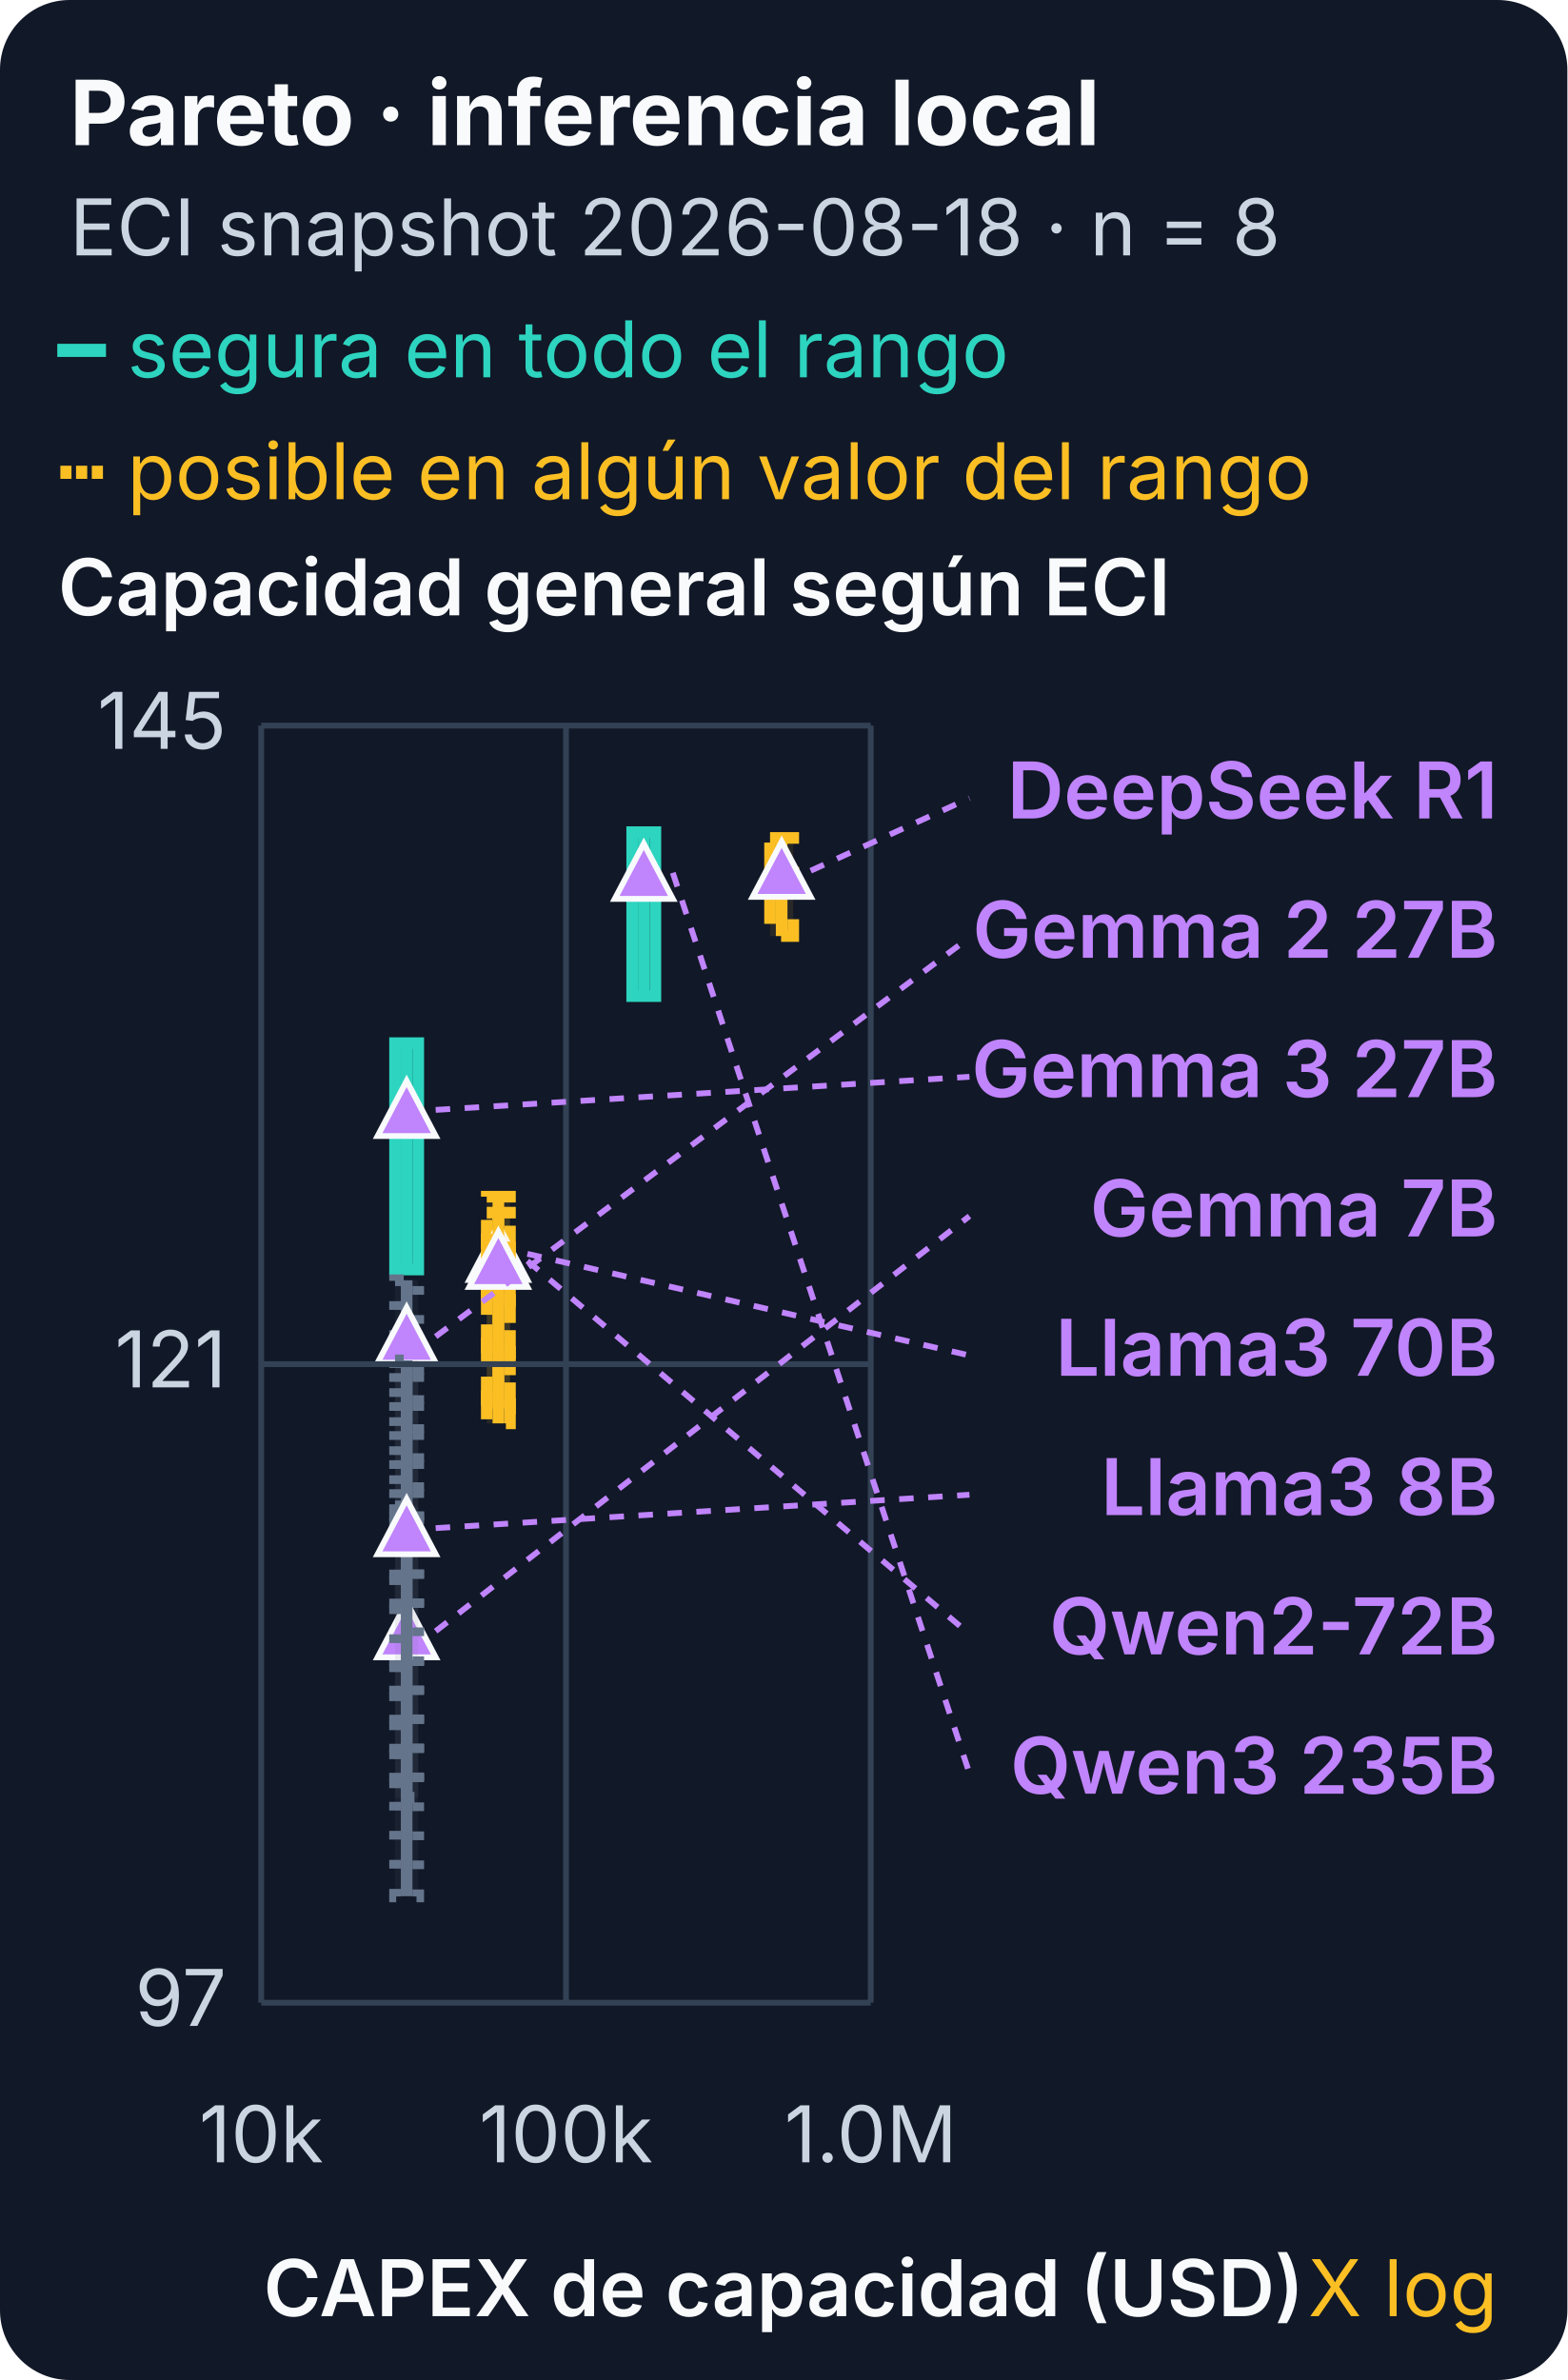
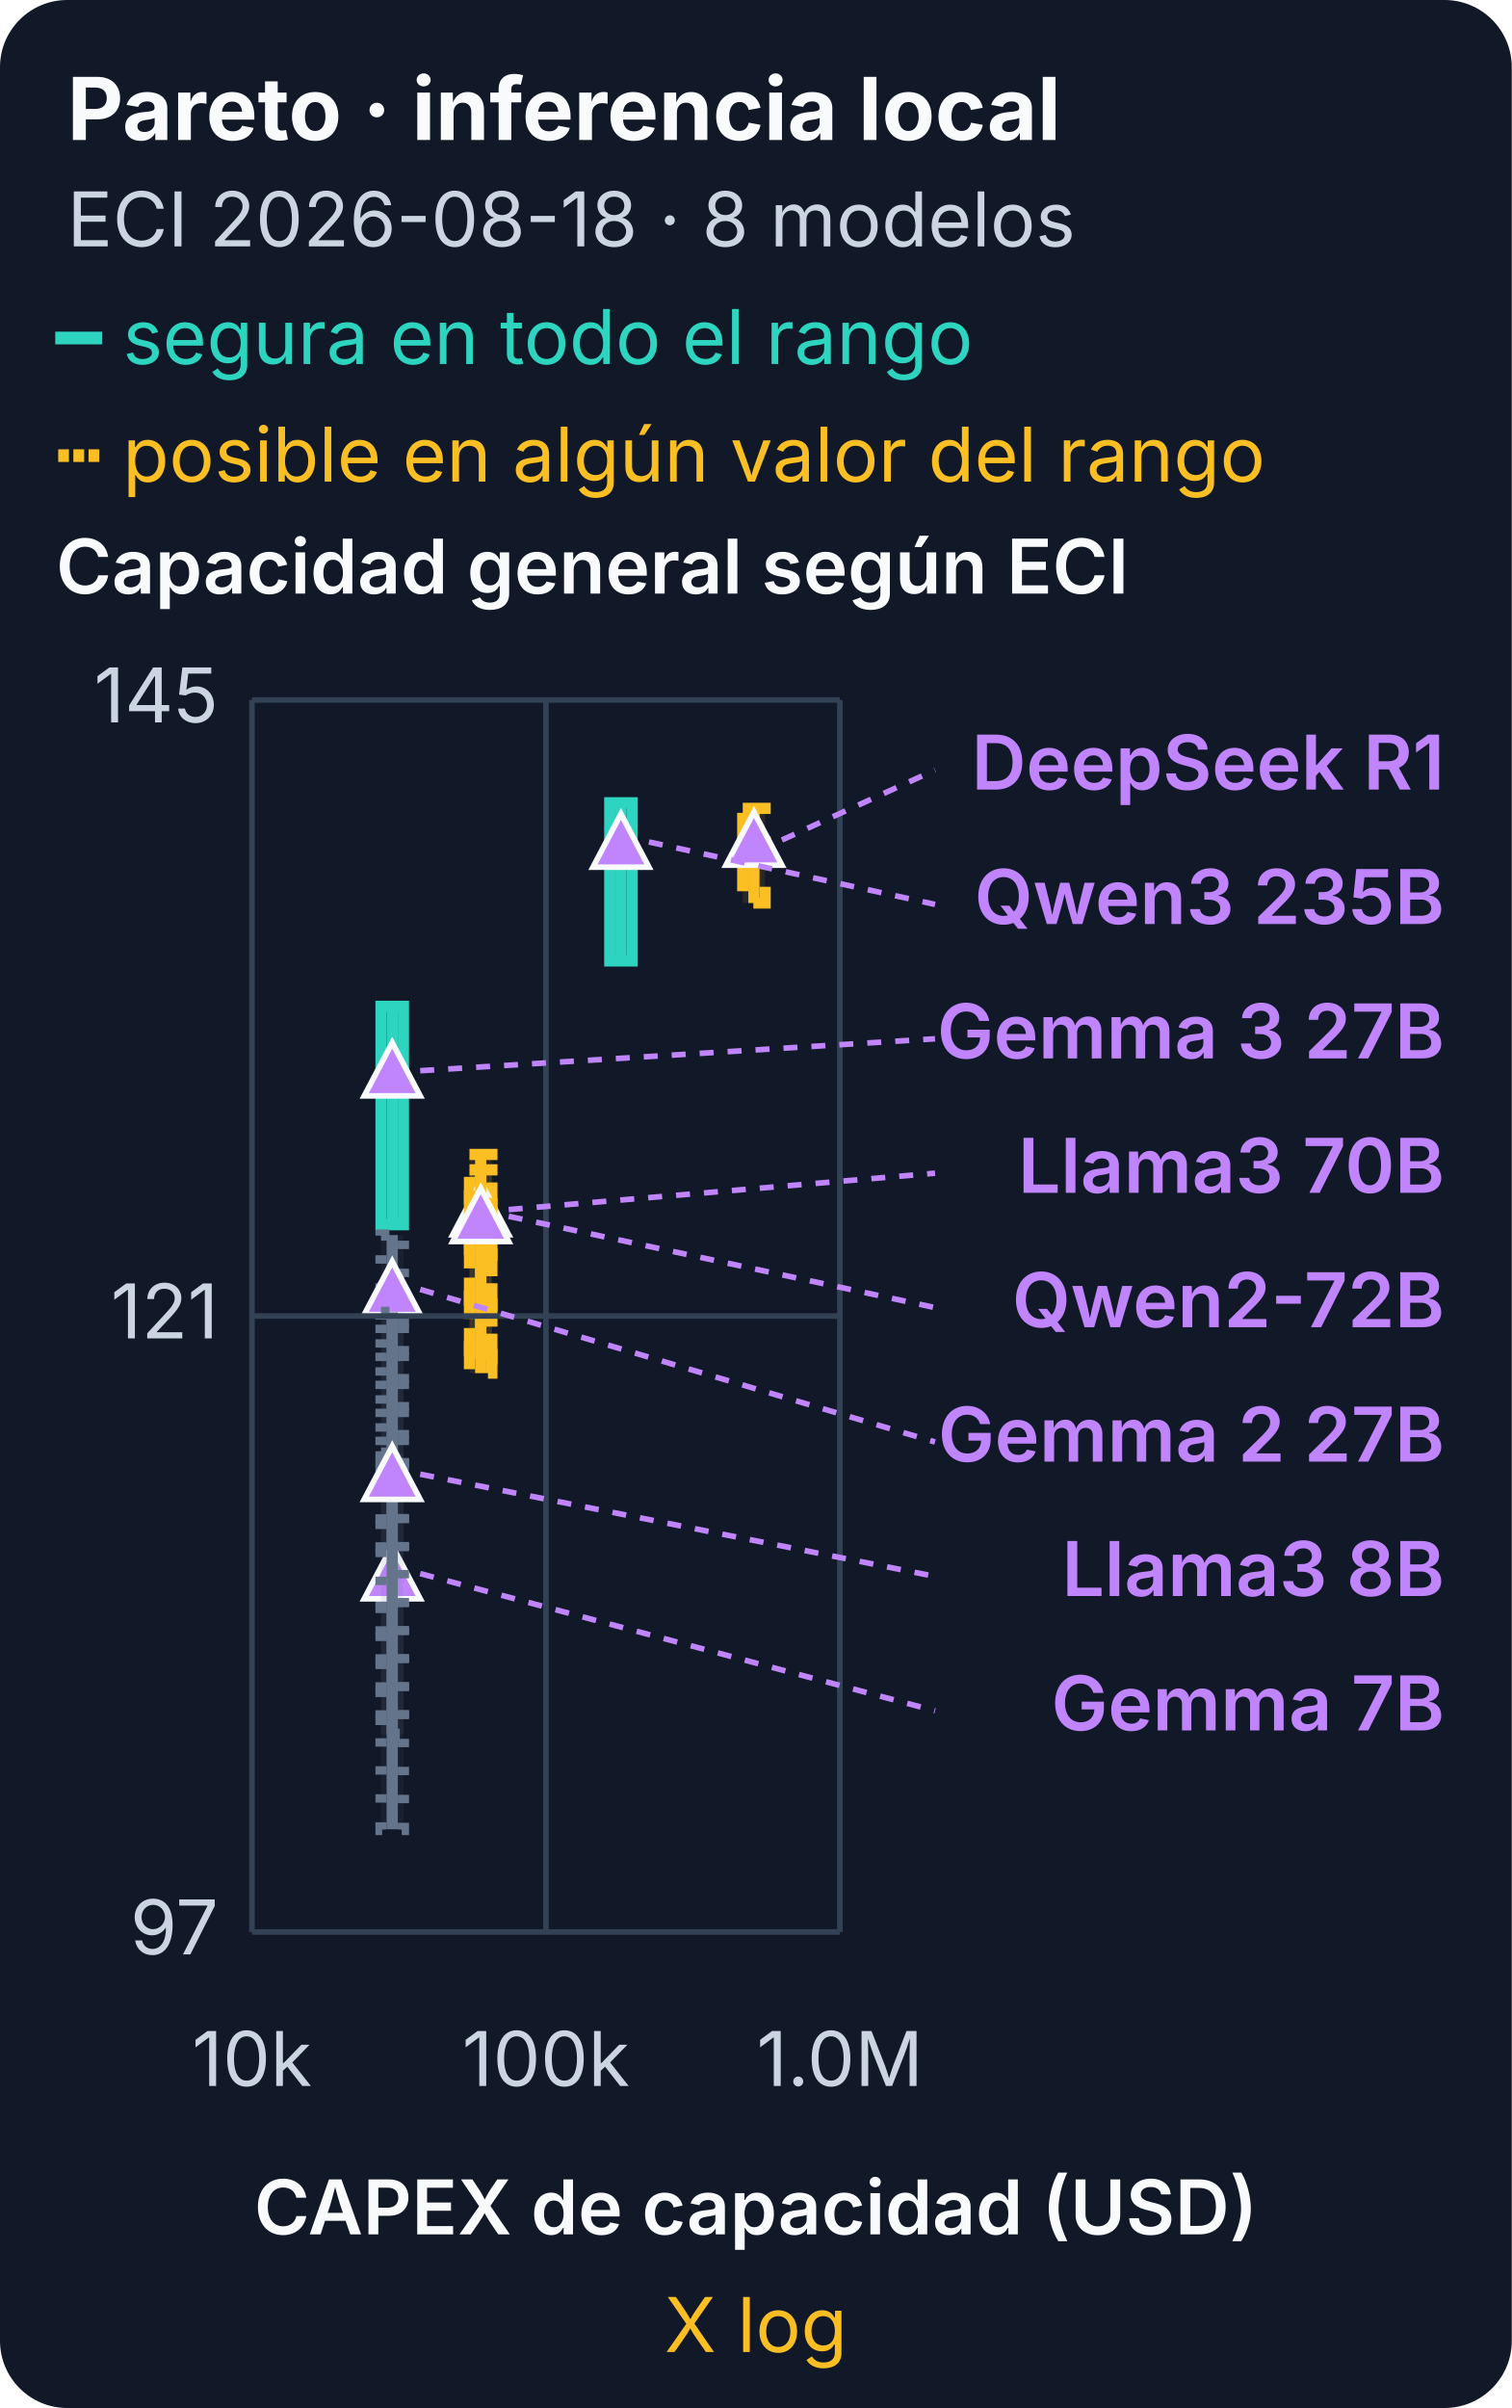
- <svg xmlns="http://www.w3.org/2000/svg" viewBox="0 0 540 820" role="img" aria-labelledby="title desc" style="max-width:100%;height:auto">
-   <rect width="540" height="820" rx="24" fill="#111827" />
+ <svg xmlns="http://www.w3.org/2000/svg" viewBox="0 0 540 860" role="img" aria-labelledby="title desc" style="max-width:100%;height:auto">
+   <rect width="540" height="860" rx="24" fill="#111827" />
  <text x="24" y="50" font-size="31" font-family="system-ui, -apple-system, sans-serif" fill="#f8fafc" text-anchor="start" font-weight="700">Pareto · inferencia local</text>
-   <text x="24" y="88" font-size="27" font-family="system-ui, -apple-system, sans-serif" fill="#cbd5e1" text-anchor="start" font-weight="400">ECI snapshot 2026-08-18 · n = 8</text>
+   <text x="24" y="88" font-size="27" font-family="system-ui, -apple-system, sans-serif" fill="#cbd5e1" text-anchor="start" font-weight="400">ECI 2026-08-18 · 8 modelos</text>
  <g id="frontera-segura">
    <g data-quantitative="true" data-model-id="DM_GEMMA3_27B" data-status="SCENARIO" data-source-ids="S_DASH_GOOGLE_GEMMA3_REPORT S_COURSE_DESIGN S_EPOCH_ECI_SCORES" data-value="30000" data-unit="USD" data-claim-scope="accelerator_equivalent_scenario_not_api_not_system_price;eci_exact_variant" data-marker="triangle" data-eci="130.62" data-low="30000" data-high="30000" data-pareto-interval="true" data-cost-low="30000" data-cost-high="30000" data-score-low="124.67" data-score-high="133.1" data-frontier="safe" aria-label="DM_GEMMA3_27B: costo 30000–30000 USD; ECI 124.67–133.1; frontera safe">
      <rect data-interval-geometry="true" x="136.1" y="359.4" width="8.0" height="78.0" fill="#2dd4bf" fill-opacity=".10" stroke="#2dd4bf" stroke-width="4" />
      <line data-interval-geometry="true" x1="140.1" x2="140.1" y1="382.4" y2="382.4" stroke="#2dd4bf" stroke-width="4" />
      <line data-interval-geometry="true" x1="140.1" x2="140.1" y1="437.4" y2="359.4" stroke="#2dd4bf" stroke-width="4" />
      <path d="M140.1,372.4 L150.1,391.4 L130.1,391.4 Z" fill="#c084fc" stroke="#f8fafc" stroke-width="2" />
    </g>
    <g data-quantitative="true" data-model-id="DM_QWEN3_235B_A22B" data-status="SCENARIO" data-source-ids="S_DASH_QWEN3_REPORT S_COURSE_DESIGN S_EPOCH_ECI_SCORES" data-value="180000" data-unit="USD" data-claim-scope="accelerator_equivalent_scenario_not_api_not_system_price;eci_exact_variant" data-marker="triangle" data-eci="139.44" data-low="180000" data-high="180000" data-pareto-interval="true" data-cost-low="180000" data-cost-high="180000" data-score-low="134.85" data-score-high="140.96" data-frontier="safe" aria-label="DM_QWEN3_235B_A22B: costo 180000–180000 USD; ECI 134.85–140.96; frontera safe">
      <rect data-interval-geometry="true" x="217.8" y="286.7" width="8.0" height="56.5" fill="#2dd4bf" fill-opacity=".10" stroke="#2dd4bf" stroke-width="4" />
      <line data-interval-geometry="true" x1="221.8" x2="221.8" y1="300.7" y2="300.7" stroke="#2dd4bf" stroke-width="4" />
      <line data-interval-geometry="true" x1="221.8" x2="221.8" y1="343.2" y2="286.7" stroke="#2dd4bf" stroke-width="4" />
      <path d="M221.8,290.7 L231.8,309.7 L211.8,309.7 Z" fill="#c084fc" stroke="#f8fafc" stroke-width="2" />
    </g>
  </g>
  <g id="frontera-posible">
    <g data-quantitative="true" data-model-id="DM_DEEPSEEK_R1" data-status="SCENARIO" data-source-ids="S_DASH_DEEPSEEK_R1_REPORT S_COURSE_DESIGN S_EPOCH_ECI_SCORES" data-value="510000" data-unit="USD" data-claim-scope="accelerator_equivalent_scenario_not_api_not_system_price;eci_exact_variant" data-marker="triangle" data-eci="139.52" data-low="510000" data-high="510000" data-pareto-interval="true" data-cost-low="510000" data-cost-high="510000" data-score-low="137.09" data-score-high="140.74" data-frontier="possible" aria-label="DM_DEEPSEEK_R1: costo 510000–510000 USD; ECI 137.09–140.74; frontera possible">
      <rect data-interval-geometry="true" x="265.3" y="288.7" width="8.0" height="33.8" fill="#fbbf24" fill-opacity=".10" stroke="#fbbf24" stroke-width="4" stroke-dasharray="10 8" />
      <line data-interval-geometry="true" x1="269.3" x2="269.3" y1="300.0" y2="300.0" stroke="#fbbf24" stroke-width="4" />
      <line data-interval-geometry="true" x1="269.3" x2="269.3" y1="322.5" y2="288.7" stroke="#fbbf24" stroke-width="4" />
      <path d="M269.3,290.0 L279.3,309.0 L259.3,309.0 Z" fill="#c084fc" stroke="#f8fafc" stroke-width="2" />
    </g>
    <g data-quantitative="true" data-model-id="DM_LLAMA31_70B" data-status="SCENARIO" data-source-ids="S_META_LLAMA31_PAPER S_COURSE_DESIGN S_EPOCH_ECI_SCORES" data-value="60000" data-unit="USD" data-claim-scope="accelerator_equivalent_scenario_not_api_not_system_price;eci_exact_variant" data-marker="triangle" data-eci="125.26" data-low="60000" data-high="60000" data-pareto-interval="true" data-cost-low="60000" data-cost-high="60000" data-score-low="119.5" data-score-high="127.39" data-frontier="possible" aria-label="DM_LLAMA31_70B: costo 60000–60000 USD; ECI 119.5–127.39; frontera possible">
      <rect data-interval-geometry="true" x="167.7" y="412.3" width="8.0" height="73.0" fill="#fbbf24" fill-opacity=".10" stroke="#fbbf24" stroke-width="4" stroke-dasharray="10 8" />
      <line data-interval-geometry="true" x1="171.7" x2="171.7" y1="432.0" y2="432.0" stroke="#fbbf24" stroke-width="4" />
      <line data-interval-geometry="true" x1="171.7" x2="171.7" y1="485.3" y2="412.3" stroke="#fbbf24" stroke-width="4" />
      <path d="M171.7,422.0 L181.7,441.0 L161.7,441.0 Z" fill="#c084fc" stroke="#f8fafc" stroke-width="2" />
    </g>
    <g data-quantitative="true" data-model-id="DM_QWEN2_72B" data-status="SCENARIO" data-source-ids="S_DASH_QWEN2_REPORT S_COURSE_DESIGN S_EPOCH_ECI_SCORES" data-value="60000" data-unit="USD" data-claim-scope="accelerator_equivalent_scenario_not_api_not_system_price;eci_exact_variant" data-marker="triangle" data-eci="125.0" data-low="60000" data-high="60000" data-pareto-interval="true" data-cost-low="60000" data-cost-high="60000" data-score-low="118.95" data-score-high="126.79" data-frontier="possible" aria-label="DM_QWEN2_72B: costo 60000–60000 USD; ECI 118.95–126.79; frontera possible">
      <rect data-interval-geometry="true" x="167.7" y="417.8" width="8.0" height="72.6" fill="#fbbf24" fill-opacity=".10" stroke="#fbbf24" stroke-width="4" stroke-dasharray="10 8" />
      <line data-interval-geometry="true" x1="171.7" x2="171.7" y1="434.4" y2="434.4" stroke="#fbbf24" stroke-width="4" />
      <line data-interval-geometry="true" x1="171.7" x2="171.7" y1="490.4" y2="417.8" stroke="#fbbf24" stroke-width="4" />
      <path d="M171.7,424.4 L181.7,443.4 L161.7,443.4 Z" fill="#c084fc" stroke="#f8fafc" stroke-width="2" />
    </g>
  </g>
  <g id="fuera-de-frontera">
    <g data-quantitative="true" data-model-id="DM_GEMMA2_27B" data-status="SCENARIO" data-source-ids="S_DASH_GOOGLE_GEMMA2_REPORT S_COURSE_DESIGN S_EPOCH_ECI_SCORES" data-value="30000" data-unit="USD" data-claim-scope="accelerator_equivalent_scenario_not_api_not_system_price;eci_exact_variant" data-marker="triangle" data-eci="122.18" data-low="30000" data-high="30000" data-pareto-interval="true" data-cost-low="30000" data-cost-high="30000" data-score-low="115.4" data-score-high="124.27" data-frontier="dominated" aria-label="DM_GEMMA2_27B: costo 30000–30000 USD; ECI 115.4–124.27; frontera dominated">
      <rect data-interval-geometry="true" x="136.1" y="441.1" width="8.0" height="82.1" fill="#64748b" fill-opacity=".10" stroke="#64748b" stroke-width="4" stroke-dasharray="3 7" />
      <line data-interval-geometry="true" x1="140.1" x2="140.1" y1="460.5" y2="460.5" stroke="#64748b" stroke-width="4" />
      <line data-interval-geometry="true" x1="140.1" x2="140.1" y1="523.2" y2="441.1" stroke="#64748b" stroke-width="4" />
      <path d="M140.1,450.5 L150.1,469.5 L130.1,469.5 Z" fill="#c084fc" stroke="#f8fafc" stroke-width="2" />
    </g>
    <g data-quantitative="true" data-model-id="DM_GEMMA_7B" data-status="SCENARIO" data-source-ids="S_DASH_GOOGLE_GEMMA1_CARD S_COURSE_DESIGN S_EPOCH_ECI_SCORES" data-value="30000" data-unit="USD" data-claim-scope="accelerator_equivalent_scenario_not_api_not_system_price;eci_exact_variant" data-marker="triangle" data-eci="111.21" data-low="30000" data-high="30000" data-pareto-interval="true" data-cost-low="30000" data-cost-high="30000" data-score-low="101.34" data-score-high="115.86" data-frontier="dominated" aria-label="DM_GEMMA_7B: costo 30000–30000 USD; ECI 101.34–115.86; frontera dominated">
      <rect data-interval-geometry="true" x="136.1" y="519.0" width="8.0" height="134.4" fill="#64748b" fill-opacity=".10" stroke="#64748b" stroke-width="4" stroke-dasharray="3 7" />
      <line data-interval-geometry="true" x1="140.1" x2="140.1" y1="562.0" y2="562.0" stroke="#64748b" stroke-width="4" />
      <line data-interval-geometry="true" x1="140.1" x2="140.1" y1="653.3" y2="519.0" stroke="#64748b" stroke-width="4" />
      <path d="M140.1,552.0 L150.1,571.0 L130.1,571.0 Z" fill="#c084fc" stroke="#f8fafc" stroke-width="2" />
    </g>
    <g data-quantitative="true" data-model-id="DM_LLAMA31_8B" data-status="SCENARIO" data-source-ids="S_META_LLAMA31_PAPER S_COURSE_DESIGN S_EPOCH_ECI_SCORES" data-value="30000" data-unit="USD" data-claim-scope="accelerator_equivalent_scenario_not_api_not_system_price;eci_exact_variant" data-marker="triangle" data-eci="115.04" data-low="30000" data-high="30000" data-pareto-interval="true" data-cost-low="30000" data-cost-high="30000" data-score-low="105.01" data-score-high="121.29" data-frontier="dominated" aria-label="DM_LLAMA31_8B: costo 30000–30000 USD; ECI 105.01–121.29; frontera dominated">
      <rect data-interval-geometry="true" x="136.1" y="468.7" width="8.0" height="150.7" fill="#64748b" fill-opacity=".10" stroke="#64748b" stroke-width="4" stroke-dasharray="3 7" />
      <line data-interval-geometry="true" x1="140.1" x2="140.1" y1="526.5" y2="526.5" stroke="#64748b" stroke-width="4" />
      <line data-interval-geometry="true" x1="140.1" x2="140.1" y1="619.4" y2="468.7" stroke="#64748b" stroke-width="4" />
      <path d="M140.1,516.5 L150.1,535.5 L130.1,535.5 Z" fill="#c084fc" stroke="#f8fafc" stroke-width="2" />
    </g>
  </g>
  <text x="20" y="130" font-size="27" font-family="system-ui, -apple-system, sans-serif" fill="#2dd4bf" text-anchor="start" font-weight="400" data-legend="true" data-series="safe">━ segura en todo el rango</text>
  <text x="20" y="172" font-size="27" font-family="system-ui, -apple-system, sans-serif" fill="#fbbf24" text-anchor="start" font-weight="400" data-legend="true" data-series="possible">┅ posible en algún valor del rango</text>
  <line x1="90.0" x2="90.0" y1="250" y2="690" stroke="#334155" stroke-width="2" />
  <text x="90.0" y="745" font-size="27" font-family="system-ui, -apple-system, sans-serif" fill="#cbd5e1" text-anchor="middle" font-weight="400" data-axis-label="true">10k</text>
  <line x1="195.0" x2="195.0" y1="250" y2="690" stroke="#334155" stroke-width="2" />
  <text x="195.0" y="745" font-size="27" font-family="system-ui, -apple-system, sans-serif" fill="#cbd5e1" text-anchor="middle" font-weight="400" data-axis-label="true">100k</text>
  <line x1="300.0" x2="300.0" y1="250" y2="690" stroke="#334155" stroke-width="2" />
  <text x="300.0" y="745" font-size="27" font-family="system-ui, -apple-system, sans-serif" fill="#cbd5e1" text-anchor="middle" font-weight="400" data-axis-label="true">1.0M</text>
  <line x1="90" x2="300" y1="690.0" y2="690.0" stroke="#334155" stroke-width="2" />
  <text x="78" y="698.0" font-size="27" font-family="system-ui, -apple-system, sans-serif" fill="#cbd5e1" text-anchor="end" font-weight="400" data-axis-label="true">97</text>
  <line x1="90" x2="300" y1="470.0" y2="470.0" stroke="#334155" stroke-width="2" />
  <text x="78" y="478.0" font-size="27" font-family="system-ui, -apple-system, sans-serif" fill="#cbd5e1" text-anchor="end" font-weight="400" data-axis-label="true">121</text>
  <line x1="90" x2="300" y1="250.0" y2="250.0" stroke="#334155" stroke-width="2" />
  <text x="78" y="258.0" font-size="27" font-family="system-ui, -apple-system, sans-serif" fill="#cbd5e1" text-anchor="end" font-weight="400" data-axis-label="true">145</text>
  <text x="20" y="212" font-size="27" font-family="system-ui, -apple-system, sans-serif" fill="#f8fafc" text-anchor="start" font-weight="600" data-axis-label="true">Capacidad general según ECI</text>
-   <text x="270.0" y="798" font-size="27" font-family="system-ui, -apple-system, sans-serif" fill="#f8fafc" text-anchor="middle" font-weight="600">CAPEX de capacidad (USD)</text>
-   <text x="516" y="798" font-size="27" font-family="system-ui, -apple-system, sans-serif" fill="#fbbf24" text-anchor="end" font-weight="400" data-axis-label="true">X log</text>
-   <line x1="279.3" y1="300.0" x2="334" y2="275" stroke="#c084fc" stroke-width="2" stroke-dasharray="5 5" data-leader="true" />
+   <text x="270.0" y="798" font-size="27" font-family="system-ui, -apple-system, sans-serif" fill="#f8fafc" text-anchor="middle" font-weight="600" data-axis-label="true" data-axis-role="x-title">CAPEX de capacidad (USD)</text>
+   <text x="270.0" y="840" font-size="27" font-family="system-ui, -apple-system, sans-serif" fill="#fbbf24" text-anchor="middle" font-weight="400" data-axis-label="true" data-axis-role="x-log-note">X log</text>
+   <line x1="279.3" y1="300.0" x2="334" y2="275" stroke="#c084fc" stroke-width="2" stroke-dasharray="5 5" data-leader="true" data-pareto-leader="true" data-model-id="DM_DEEPSEEK_R1" />
  <text x="516" y="282" font-size="27" font-family="system-ui, -apple-system, sans-serif" fill="#c084fc" text-anchor="end" font-weight="600" data-direct-label="true">DeepSeek R1</text>
-   <line x1="150.1" y1="460.5" x2="334" y2="323" stroke="#c084fc" stroke-width="2" stroke-dasharray="5 5" data-leader="true" />
-   <text x="516" y="330" font-size="27" font-family="system-ui, -apple-system, sans-serif" fill="#c084fc" text-anchor="end" font-weight="600" data-direct-label="true">Gemma 2 27B</text>
-   <line x1="150.1" y1="382.4" x2="334" y2="371" stroke="#c084fc" stroke-width="2" stroke-dasharray="5 5" data-leader="true" />
+   <line x1="150.1" y1="460.5" x2="334" y2="515" stroke="#c084fc" stroke-width="2" stroke-dasharray="5 5" data-leader="true" data-pareto-leader="true" data-model-id="DM_GEMMA2_27B" />
+   <text x="516" y="522" font-size="27" font-family="system-ui, -apple-system, sans-serif" fill="#c084fc" text-anchor="end" font-weight="600" data-direct-label="true">Gemma 2 27B</text>
+   <line x1="150.1" y1="382.4" x2="334" y2="371" stroke="#c084fc" stroke-width="2" stroke-dasharray="5 5" data-leader="true" data-pareto-leader="true" data-model-id="DM_GEMMA3_27B" />
  <text x="516" y="378" font-size="27" font-family="system-ui, -apple-system, sans-serif" fill="#c084fc" text-anchor="end" font-weight="600" data-direct-label="true">Gemma 3 27B</text>
-   <line x1="150.1" y1="562.0" x2="334" y2="419" stroke="#c084fc" stroke-width="2" stroke-dasharray="5 5" data-leader="true" />
-   <text x="516" y="426" font-size="27" font-family="system-ui, -apple-system, sans-serif" fill="#c084fc" text-anchor="end" font-weight="600" data-direct-label="true">Gemma 7B</text>
-   <line x1="181.7" y1="432.0" x2="334" y2="467" stroke="#c084fc" stroke-width="2" stroke-dasharray="5 5" data-leader="true" />
-   <text x="516" y="474" font-size="27" font-family="system-ui, -apple-system, sans-serif" fill="#c084fc" text-anchor="end" font-weight="600" data-direct-label="true">Llama3 70B</text>
-   <line x1="150.1" y1="526.5" x2="334" y2="515" stroke="#c084fc" stroke-width="2" stroke-dasharray="5 5" data-leader="true" />
-   <text x="516" y="522" font-size="27" font-family="system-ui, -apple-system, sans-serif" fill="#c084fc" text-anchor="end" font-weight="600" data-direct-label="true">Llama3 8B</text>
-   <line x1="181.7" y1="434.4" x2="334" y2="563" stroke="#c084fc" stroke-width="2" stroke-dasharray="5 5" data-leader="true" />
-   <text x="516" y="570" font-size="27" font-family="system-ui, -apple-system, sans-serif" fill="#c084fc" text-anchor="end" font-weight="600" data-direct-label="true">Qwen2-72B</text>
-   <line x1="231.8" y1="300.7" x2="334" y2="611" stroke="#c084fc" stroke-width="2" stroke-dasharray="5 5" data-leader="true" />
-   <text x="516" y="618" font-size="27" font-family="system-ui, -apple-system, sans-serif" fill="#c084fc" text-anchor="end" font-weight="600" data-direct-label="true">Qwen3 235B</text>
+   <line x1="150.1" y1="562.0" x2="334" y2="611" stroke="#c084fc" stroke-width="2" stroke-dasharray="5 5" data-leader="true" data-pareto-leader="true" data-model-id="DM_GEMMA_7B" />
+   <text x="516" y="618" font-size="27" font-family="system-ui, -apple-system, sans-serif" fill="#c084fc" text-anchor="end" font-weight="600" data-direct-label="true">Gemma 7B</text>
+   <line x1="181.7" y1="432.0" x2="334" y2="419" stroke="#c084fc" stroke-width="2" stroke-dasharray="5 5" data-leader="true" data-pareto-leader="true" data-model-id="DM_LLAMA31_70B" />
+   <text x="516" y="426" font-size="27" font-family="system-ui, -apple-system, sans-serif" fill="#c084fc" text-anchor="end" font-weight="600" data-direct-label="true">Llama3 70B</text>
+   <line x1="150.1" y1="526.5" x2="334" y2="563" stroke="#c084fc" stroke-width="2" stroke-dasharray="5 5" data-leader="true" data-pareto-leader="true" data-model-id="DM_LLAMA31_8B" />
+   <text x="516" y="570" font-size="27" font-family="system-ui, -apple-system, sans-serif" fill="#c084fc" text-anchor="end" font-weight="600" data-direct-label="true">Llama3 8B</text>
+   <line x1="181.7" y1="434.4" x2="334" y2="467" stroke="#c084fc" stroke-width="2" stroke-dasharray="5 5" data-leader="true" data-pareto-leader="true" data-model-id="DM_QWEN2_72B" />
+   <text x="516" y="474" font-size="27" font-family="system-ui, -apple-system, sans-serif" fill="#c084fc" text-anchor="end" font-weight="600" data-direct-label="true">Qwen2-72B</text>
+   <line x1="231.8" y1="300.7" x2="334" y2="323" stroke="#c084fc" stroke-width="2" stroke-dasharray="5 5" data-leader="true" data-pareto-leader="true" data-model-id="DM_QWEN3_235B_A22B" />
+   <text x="516" y="330" font-size="27" font-family="system-ui, -apple-system, sans-serif" fill="#c084fc" text-anchor="end" font-weight="600" data-direct-label="true">Qwen3 235B</text>
</svg>
